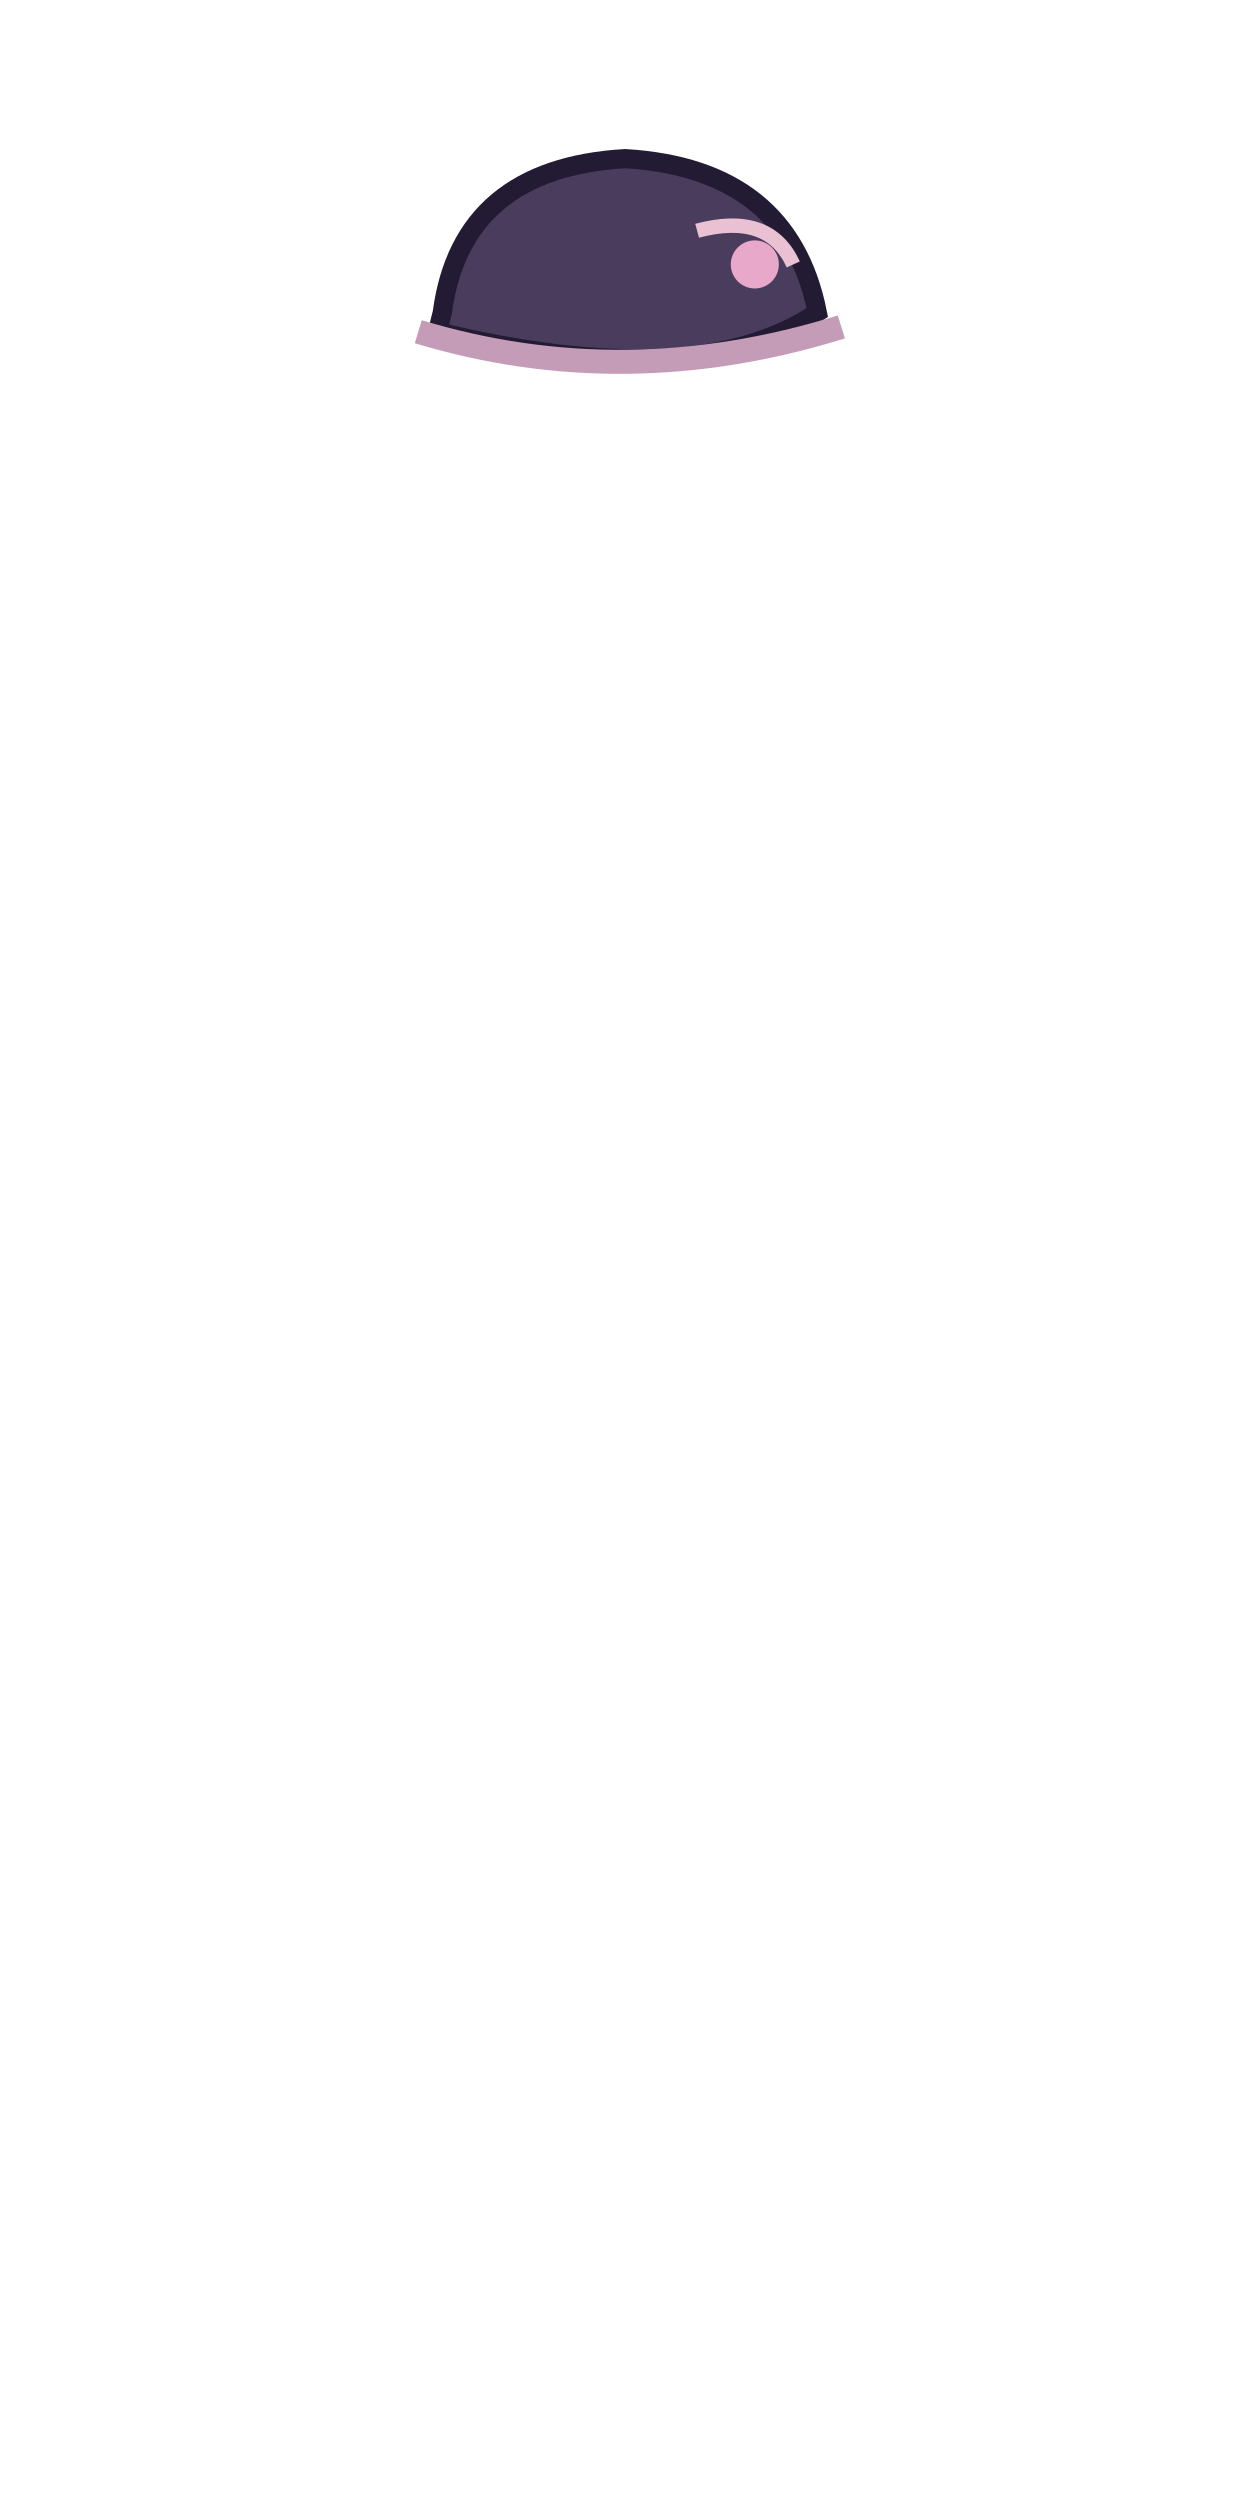
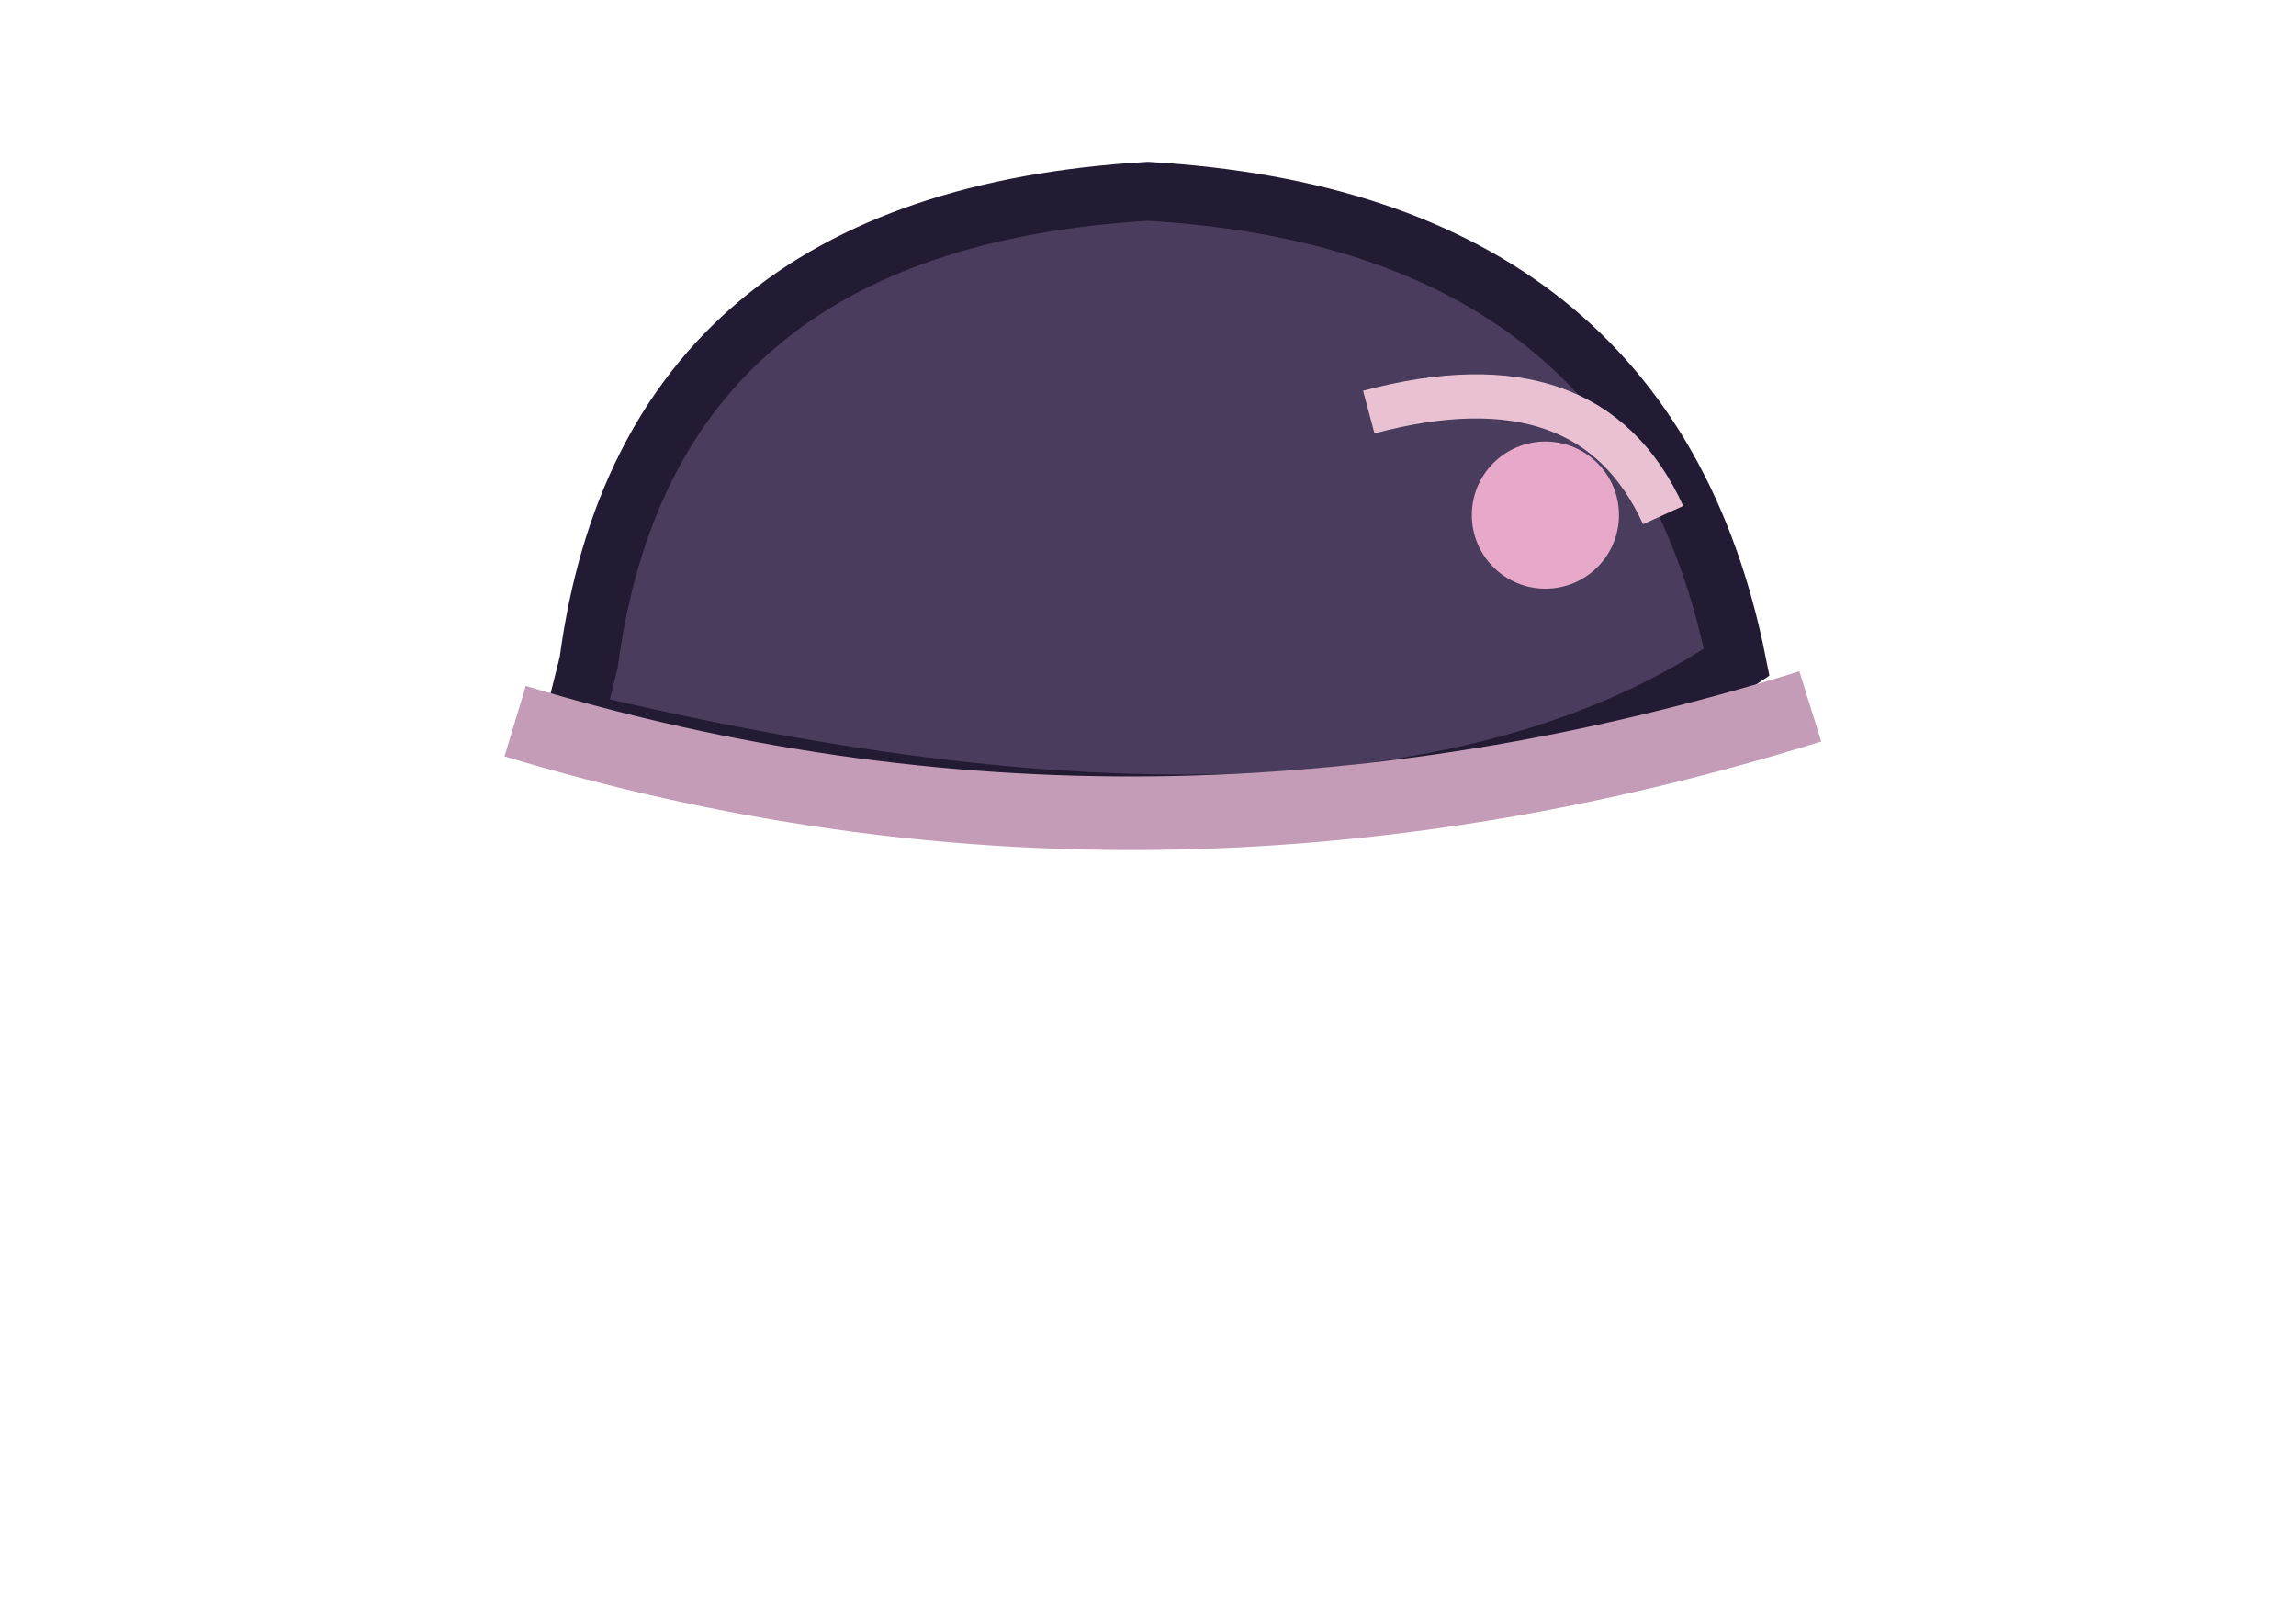
- <svg xmlns="http://www.w3.org/2000/svg" viewBox="0 0 260 520">
+ <svg xmlns="http://www.w3.org/2000/svg" viewBox="52 20 156 110">
  <path d="M92 65 Q96 35 130 33 Q164 35 170 65 Q145 82 91 69Z" fill="#493c5d" stroke="#231b33" stroke-width="4" />
  <path d="M87 69 Q130 82 175 68" fill="none" stroke="#c49cb7" stroke-width="5" />
  <path d="M145 48 Q160 44 165 55" stroke="#e9c1d3" stroke-width="3" fill="none" />
  <circle cx="157" cy="55" r="5" fill="#e7a8c9" />
</svg>
